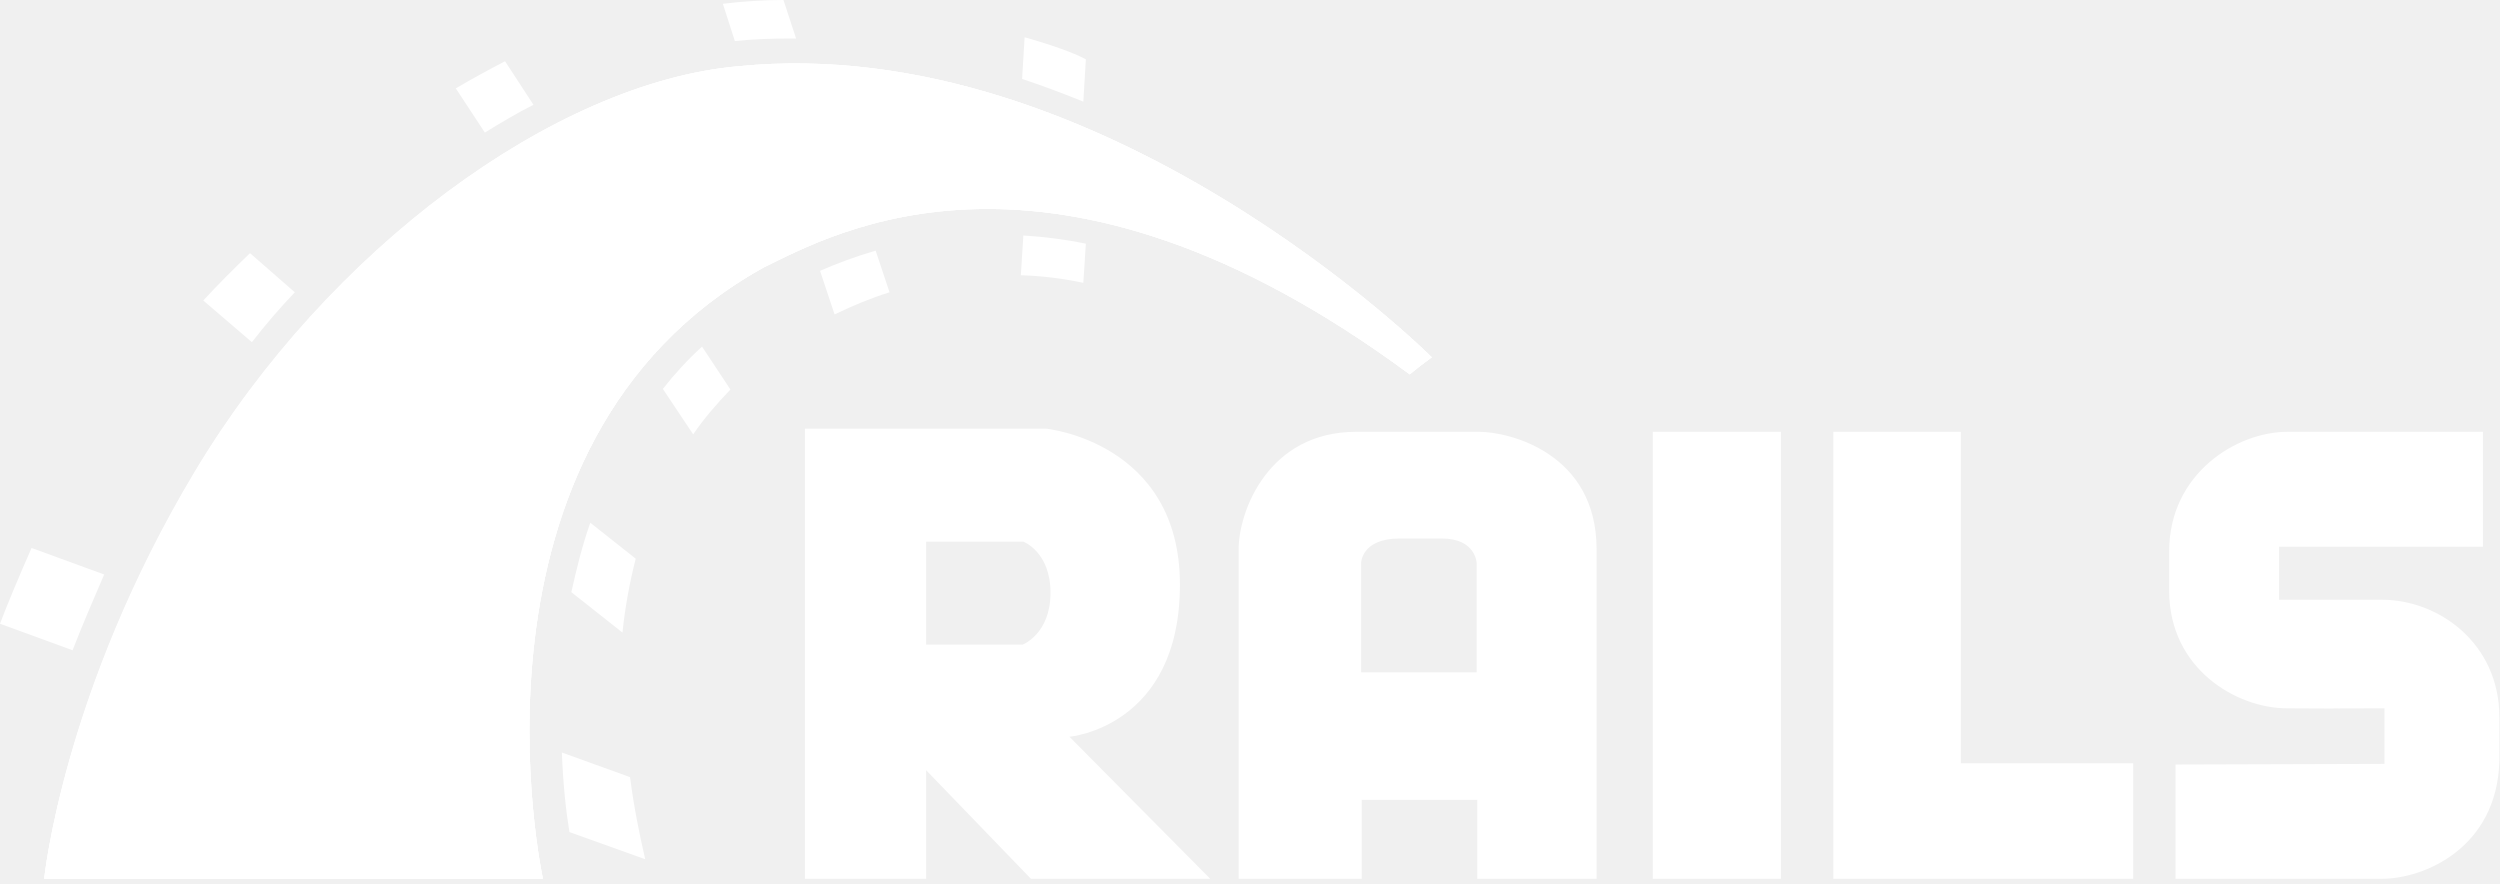
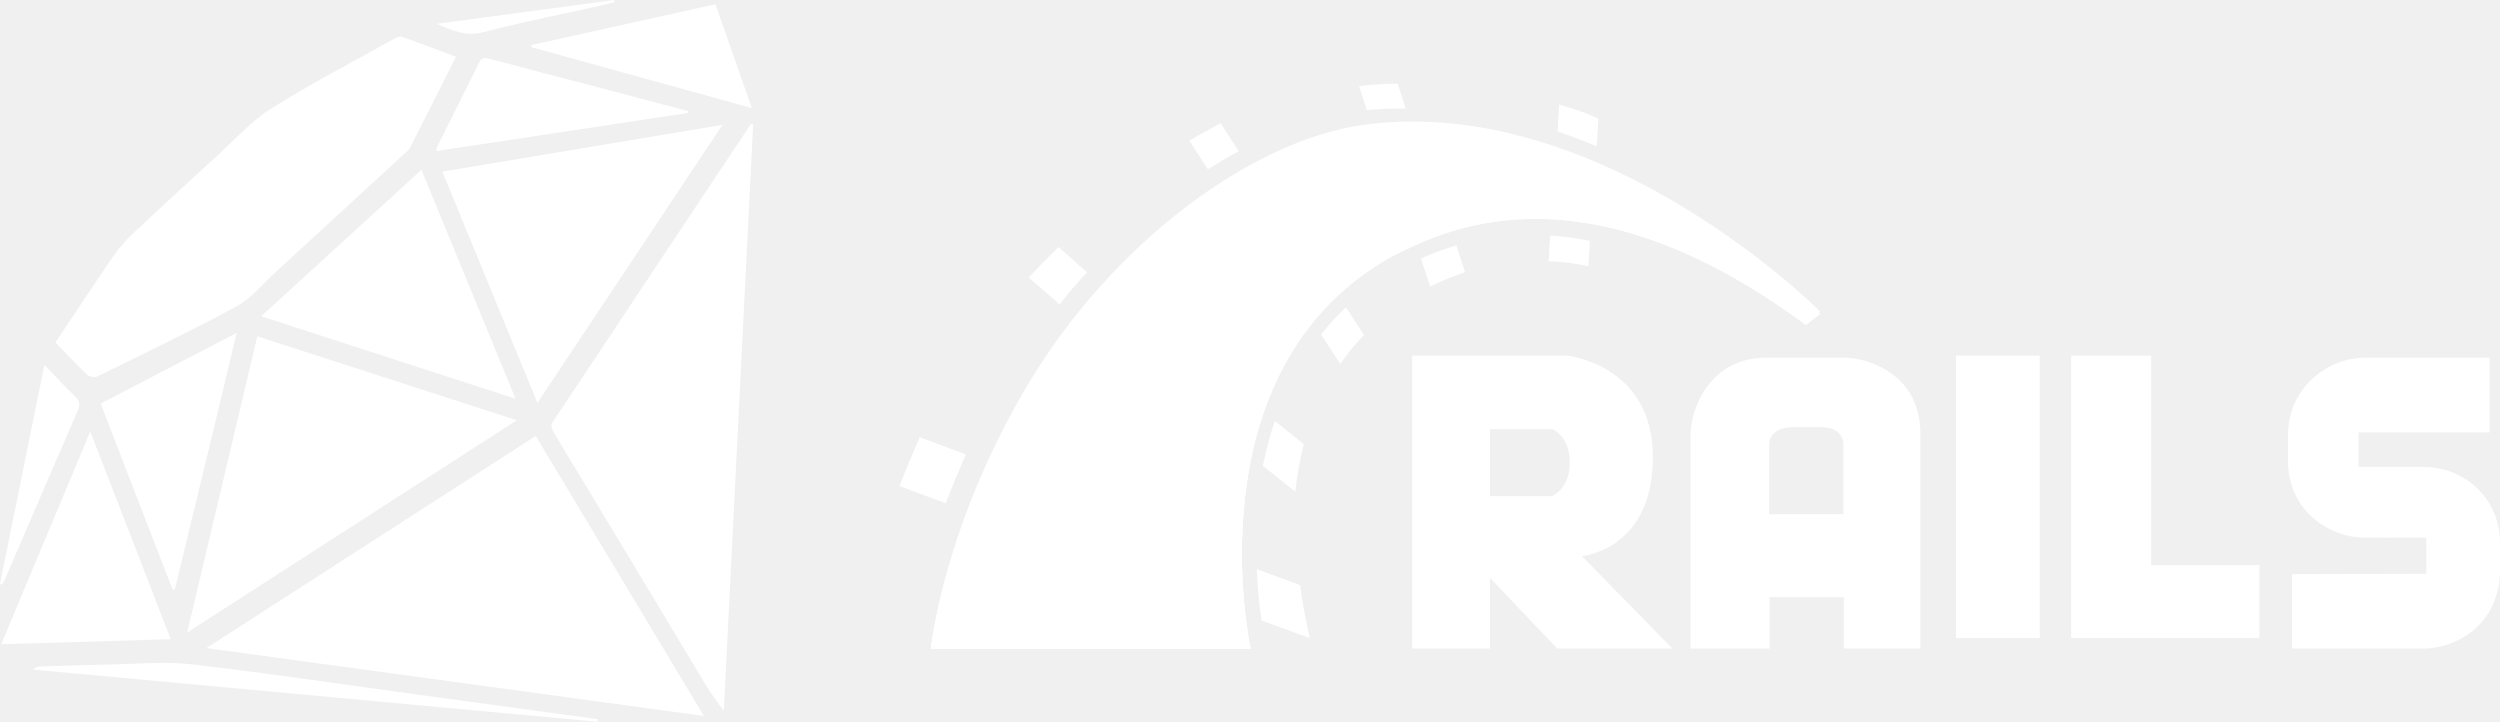
- <svg xmlns="http://www.w3.org/2000/svg" width="396px" height="140px" viewBox="0 0 396 140" version="1.1">
+ <svg xmlns="http://www.w3.org/2000/svg" width="239px" height="69px" viewBox="0 0 239 69" version="1.1">
  <g id="OG-imges" stroke="none" stroke-width="1" fill="none" fill-rule="evenodd">
-     <g id="ruby" fill="#FFFFFF">
-       <path d="M344.6,121.1 L344.6,139.2 L377.3,139.2 C384,139.2 395.5,134.3 395.9,120.6 L395.9,113.6 C395.9,101.9 386.3,95 377.3,95 L361,95 L361,86.6 L393.3,86.6 L393.3,68.4 L362.3,68.4 C354.3,68.4 343.6,75 343.6,87.3 L343.6,93.6 C343.6,105.9 354.2,112.2 362.3,112.2 C384.8,112.3 356.9,112.2 377.7,112.2 L377.7,121 M169.4,116.7 C169.4,116.7 186.9,115.2 186.9,92.6 C186.9,70 165.7,67.9 165.7,67.9 L127.5,67.9 L127.5,139.2 L146.7,139.2 L146.7,122 L163.3,139.2 L191.7,139.2 L169.4,116.7 Z M162,102.1 L146.7,102.1 L146.7,85.8 L162.1,85.8 C162.1,85.8 166.4,87.4 166.4,93.9 C166.4,100.4 162,102.1 162,102.1 Z M234.3,68.4 L214.8,68.4 C200.9,68.4 196.2,81 196.2,87 L196.2,139.2 L215.7,139.2 L215.7,126.7 L234,126.7 L234,139.2 L252.9,139.2 L252.9,87 C252.9,71.8 239.1,68.4 234.3,68.4 Z M234,106.5 L215.6,106.5 L215.6,89.2 C215.6,89.2 215.6,85.3 221.7,85.3 L228.4,85.3 C233.8,85.3 233.9,89.2 233.9,89.2 L233.9,106.5 L234,106.5 Z" id="Shape" />
-       <rect id="Rectangle" x="261.8" y="68.4" width="20.3" height="70.8" />
-       <polygon id="Path" points="310.6 120.9 310.6 68.4 290.4 68.4 290.4 120.9 290.4 139.2 310.6 139.2 337.9 139.2 337.9 120.9" />
-       <path d="M7,139.2 L86,139.2 C86,139.2 70.9,70.3 120.9,42.4 C131.8,37.1 166.5,17.3 223.3,59.3 C225.1,57.8 226.8,56.6 226.8,56.6 C226.8,56.6 174.8,4.7 116.9,10.5 C87.8,13.1 52,39.6 31,74.6 C10,109.6 7,139.2 7,139.2 Z" id="Path" />
-       <path d="M7,139.2 L86,139.2 C86,139.2 70.9,70.3 120.9,42.4 C131.8,37.1 166.5,17.3 223.3,59.3 C225.1,57.8 226.8,56.6 226.8,56.6 C226.8,56.6 174.8,4.7 116.9,10.5 C87.8,13.1 52,39.6 31,74.6 C10,109.6 7,139.2 7,139.2 Z" id="Path" />
-       <path d="M7,139.2 L86,139.2 C86,139.2 70.9,70.3 120.9,42.4 C131.8,37.1 166.5,17.3 223.3,59.3 C225.1,57.8 226.8,56.6 226.8,56.6 C226.8,56.6 174.8,4.7 116.9,10.5 C87.7,13.1 51.9,39.6 30.9,74.6 C9.9,109.6 7,139.2 7,139.2 Z M171.6,16.1 L172,9.4 C171.1,8.9 168.6,7.7 162.3,5.9 L161.9,12.5 C165.2,13.6 168.4,14.8 171.6,16.1 Z" id="Shape" />
-       <path d="M162.1,37.3 L161.7,43.6 C165,43.7 168.3,44.1 171.6,44.8 L172,38.6 C168.6,37.9 165.3,37.5 162.1,37.3 Z M125.1,6.1 L126.1,6.1 L124.1,0 C121,0 117.8,0.2 114.5,0.6 L116.4,6.5 C119.3,6.2 122.2,6.1 125.1,6.1 Z M129.9,42.9 L132.2,49.8 C135.1,48.4 138,47.2 140.9,46.3 L138.7,39.7 C135.3,40.7 132.4,41.8 129.9,42.9 Z M84.5,16.6 L80,9.7 C77.5,11 74.9,12.4 72.2,14 L76.8,21 C79.4,19.4 81.9,17.9 84.5,16.6 Z M105,61.6 L109.8,68.8 C111.5,66.3 113.5,64 115.7,61.7 L111.2,54.9 C108.9,57 106.8,59.3 105,61.6 Z M90.5,93.8 L98.6,100.2 C99,96.3 99.7,92.4 100.7,88.5 L93.5,82.8 C92.2,86.5 91.3,90.2 90.5,93.8 Z M46.7,46.3 L39.6,40.1 C37,42.6 34.5,45.1 32.2,47.6 L39.9,54.2 C42,51.5 44.3,48.8 46.7,46.3 Z M16.5,91 L5,86.8 C3.1,91.1 1,96.1 0,98.8 L11.5,103 C12.8,99.6 14.9,94.7 16.5,91 Z M89,119.2 C89.2,124.5 89.7,128.8 90.2,131.8 L102.2,136.1 C101.3,132.2 100.4,127.8 99.8,123.1 L89,119.2 Z" id="Shape" />
+     <g id="Group-24" fill="#FFFFFF">
+       <g id="Devicon-ruby-plain-wordmark" fill-rule="nonzero">
+         <path d="M51.213,41.679 C40.747,48.42 30.378,55.101 19.734,61.956 C35.674,64.132 51.329,66.268 67.294,68.447 C61.855,59.394 56.556,50.573 51.213,41.679 L51.213,41.679 Z M71.794,11.846 C70.389,13.955 68.981,16.062 67.578,18.172 C62.759,25.42 57.941,32.667 53.127,39.917 C52.859,40.322 52.511,40.643 52.889,41.265 C57.541,48.943 62.156,56.646 66.782,64.34 C67.512,65.555 68.25,66.766 69.195,67.932 L72,11.907 L71.794,11.846 L71.794,11.846 Z M8.291,35.788 C8.509,35.994 9.053,36.113 9.305,35.989 C13.767,33.797 18.258,31.653 22.623,29.28 C24.045,28.508 25.139,27.121 26.366,25.997 C30.426,22.274 34.48,18.544 38.533,14.813 C38.782,14.584 39.074,14.363 39.223,14.074 C40.679,11.229 42.108,8.372 43.59,5.43 C41.823,4.768 40.149,4.118 38.454,3.527 C38.224,3.447 37.863,3.606 37.612,3.746 C33.689,5.937 29.692,8.011 25.894,10.4 C23.992,11.595 22.444,13.356 20.761,14.891 C18.049,17.366 15.34,19.846 12.667,22.364 C11.957,23.032 11.311,23.796 10.759,24.599 C8.93,27.26 7.158,29.959 5.302,32.735 C6.341,33.809 7.283,34.834 8.291,35.788 Z M24.599,32.15 C22.381,41.524 20.172,50.845 17.893,60.472 C28.584,53.586 39.029,46.859 49.403,40.177 C41.147,37.504 32.916,34.841 24.599,32.15 L24.599,32.15 Z M42.287,16.408 L51.376,38.507 C57.308,29.599 63.122,20.867 69.069,11.936 C60.036,13.445 51.219,14.917 42.287,16.408 Z M24.972,30.232 C33.106,32.873 41.079,35.46 49.282,38.121 C46.235,30.702 43.293,23.543 40.29,16.231 L24.972,30.232 L24.972,30.232 Z M8.627,41.254 L0.119,61.585 C5.571,61.424 10.857,61.268 16.323,61.107 C13.757,54.487 11.241,47.996 8.627,41.254 L8.627,41.254 Z M16.516,56.392 L16.717,56.348 C18.662,48.261 20.636,40.229 22.623,31.827 C18.192,34.128 13.965,36.324 9.622,38.581 C11.837,44.339 14.201,50.412 16.516,56.392 L16.516,56.392 Z M65.799,10.625 C63.211,9.94 60.625,9.252 58.035,8.572 C54.314,7.594 50.591,6.628 46.872,5.64 C46.408,5.517 46.071,5.437 45.798,5.997 C44.484,8.688 43.128,11.36 41.793,14.041 C41.752,14.125 41.76,14.233 41.728,14.44 C49.786,13.219 57.791,12.006 65.794,10.794 L65.799,10.625 L65.799,10.625 Z M50.788,4.502 C57.737,6.424 64.686,8.346 71.878,10.334 L68.393,0.409 C62.488,1.718 56.654,3.011 50.819,4.304 L50.788,4.502 L50.788,4.502 Z M57.172,68.76 L39.869,66.398 C32.682,65.418 25.508,64.338 18.305,63.509 C15.692,63.208 13.01,63.485 10.362,63.53 C8.185,63.567 6.009,63.649 3.833,63.718 C3.609,63.725 3.385,63.77 3.162,64.011 C21.153,65.674 39.144,67.336 57.134,69 L57.172,68.76 L57.172,68.76 Z M0.474,55.38 C2.794,50.002 5.101,44.621 7.429,39.249 C7.662,38.709 7.645,38.343 7.189,37.91 C6.214,36.983 5.31,35.985 4.245,34.879 L0,55.827 L0.156,55.901 C0.264,55.728 0.394,55.566 0.474,55.38 Z M46.168,3.083 C50.078,2.074 54.045,1.287 57.988,0.406 C58.242,0.349 58.491,0.265 58.743,0.193 L58.705,0 L41.762,2.278 C43.354,2.973 44.58,3.492 46.168,3.083 L46.168,3.083 Z" id="Shape" />
+       </g>
+       <g id="ruby" transform="translate(86, 8)">
+         <path d="M133.122,46.892 L133.122,54 L145.793,54 C148.389,54 152.845,52.076 153,46.696 L153,43.947 C153,39.352 149.28,36.642 145.793,36.642 L139.477,36.642 L139.477,33.344 L151.993,33.344 L151.993,26.196 L139.981,26.196 C136.881,26.196 132.735,28.788 132.735,33.619 L132.735,36.093 C132.735,40.923 136.842,43.397 139.981,43.397 C148.699,43.436 137.888,43.397 145.948,43.397 L145.948,46.853 M65.235,45.164 C65.235,45.164 72.016,44.575 72.016,35.7 C72.016,26.825 63.802,26 63.802,26 L49,26 L49,54 L56.44,54 L56.44,47.245 L62.872,54 L73.876,54 L65.235,45.164 Z M62.368,39.431 L56.44,39.431 L56.44,33.029 L62.407,33.029 C62.407,33.029 64.073,33.658 64.073,36.21 C64.073,38.763 62.368,39.431 62.368,39.431 Z M90.383,26.196 L82.827,26.196 C77.441,26.196 75.62,31.144 75.62,33.501 L75.62,54 L83.176,54 L83.176,49.091 L90.267,49.091 L90.267,54 L97.59,54 L97.59,33.501 C97.59,27.532 92.243,26.196 90.383,26.196 Z M90.267,41.158 L83.137,41.158 L83.137,34.365 C83.137,34.365 83.137,32.833 85.501,32.833 L88.097,32.833 C90.189,32.833 90.228,34.365 90.228,34.365 L90.228,41.158 L90.267,41.158 Z" id="Shape" />
+         <rect id="Rectangle" x="101" y="26" width="8" height="27" />
+         <polygon id="Path" points="119.655 46.021 119.655 26 112 26 112 46.021 112 53 119.655 53 130 53 130 46.021" />
+         <path d="M3,54 L33.551,54 C33.551,54 27.711,27.326 47.047,16.525 C51.262,14.473 64.681,6.808 86.646,23.068 C87.343,22.487 88,22.022 88,22.022 C88,22.022 67.891,1.93 45.5,4.175 C34.247,5.182 20.402,15.441 12.281,28.991 C4.16,42.541 3,54 3,54 Z" id="Path" />
+         <path d="M3,54 L33.551,54 C33.551,54 27.711,27.326 47.047,16.525 C51.262,14.473 64.681,6.808 86.646,23.068 C87.343,22.487 88,22.022 88,22.022 C88,22.022 67.891,1.93 45.5,4.175 C34.247,5.182 20.402,15.441 12.281,28.991 C4.16,42.541 3,54 3,54 Z" id="Path" />
+         <path d="M3,54 L33.551,54 C33.551,54 27.711,27.122 47.047,16.239 C51.262,14.171 64.681,6.447 86.646,22.831 C87.343,22.246 88,21.778 88,21.778 C88,21.778 67.891,1.532 45.5,3.794 C34.208,4.809 20.364,15.146 12.242,28.8 C4.121,42.453 3,54 3,54 Z M66.653,5.979 L66.808,3.365 C66.46,3.17 65.493,2.702 63.057,2 L62.902,4.575 C64.178,5.004 65.416,5.472 66.653,5.979 Z" id="Shape" />
+         <path d="M62.201,14.525 L62.048,16.979 C63.314,17.018 64.58,17.173 65.847,17.446 L66,15.032 C64.695,14.759 63.429,14.603 62.201,14.525 Z M48.003,2.375 L48.387,2.375 L47.62,0 C46.43,0 45.202,0.078 43.936,0.234 L44.665,2.531 C45.778,2.414 46.891,2.375 48.003,2.375 Z M49.845,16.706 L50.728,19.393 C51.841,18.848 52.953,18.381 54.066,18.03 L53.222,15.46 C51.917,15.849 50.805,16.278 49.845,16.706 Z M32.424,6.464 L30.698,3.777 C29.738,4.284 28.741,4.829 27.705,5.452 L29.47,8.178 C30.467,7.555 31.427,6.971 32.424,6.464 Z M40.291,23.988 L42.133,26.792 C42.785,25.819 43.552,24.923 44.397,24.027 L42.67,21.379 C41.787,22.197 40.981,23.093 40.291,23.988 Z M34.727,36.528 L37.835,39.02 C37.988,37.501 38.257,35.982 38.641,34.464 L35.878,32.244 C35.379,33.685 35.034,35.126 34.727,36.528 Z M17.92,18.03 L15.195,15.616 C14.198,16.589 13.238,17.563 12.356,18.536 L15.31,21.107 C16.116,20.055 16.999,19.004 17.92,18.03 Z M6.331,35.437 L1.919,33.802 C1.19,35.476 0.384,37.423 0,38.475 L4.413,40.11 C4.912,38.786 5.717,36.878 6.331,35.437 Z M34.151,46.419 C34.228,48.483 34.42,50.157 34.612,51.325 L39.216,53 C38.871,51.481 38.526,49.768 38.295,47.938 L34.151,46.419 Z" id="Shape" />
+       </g>
    </g>
  </g>
</svg>
